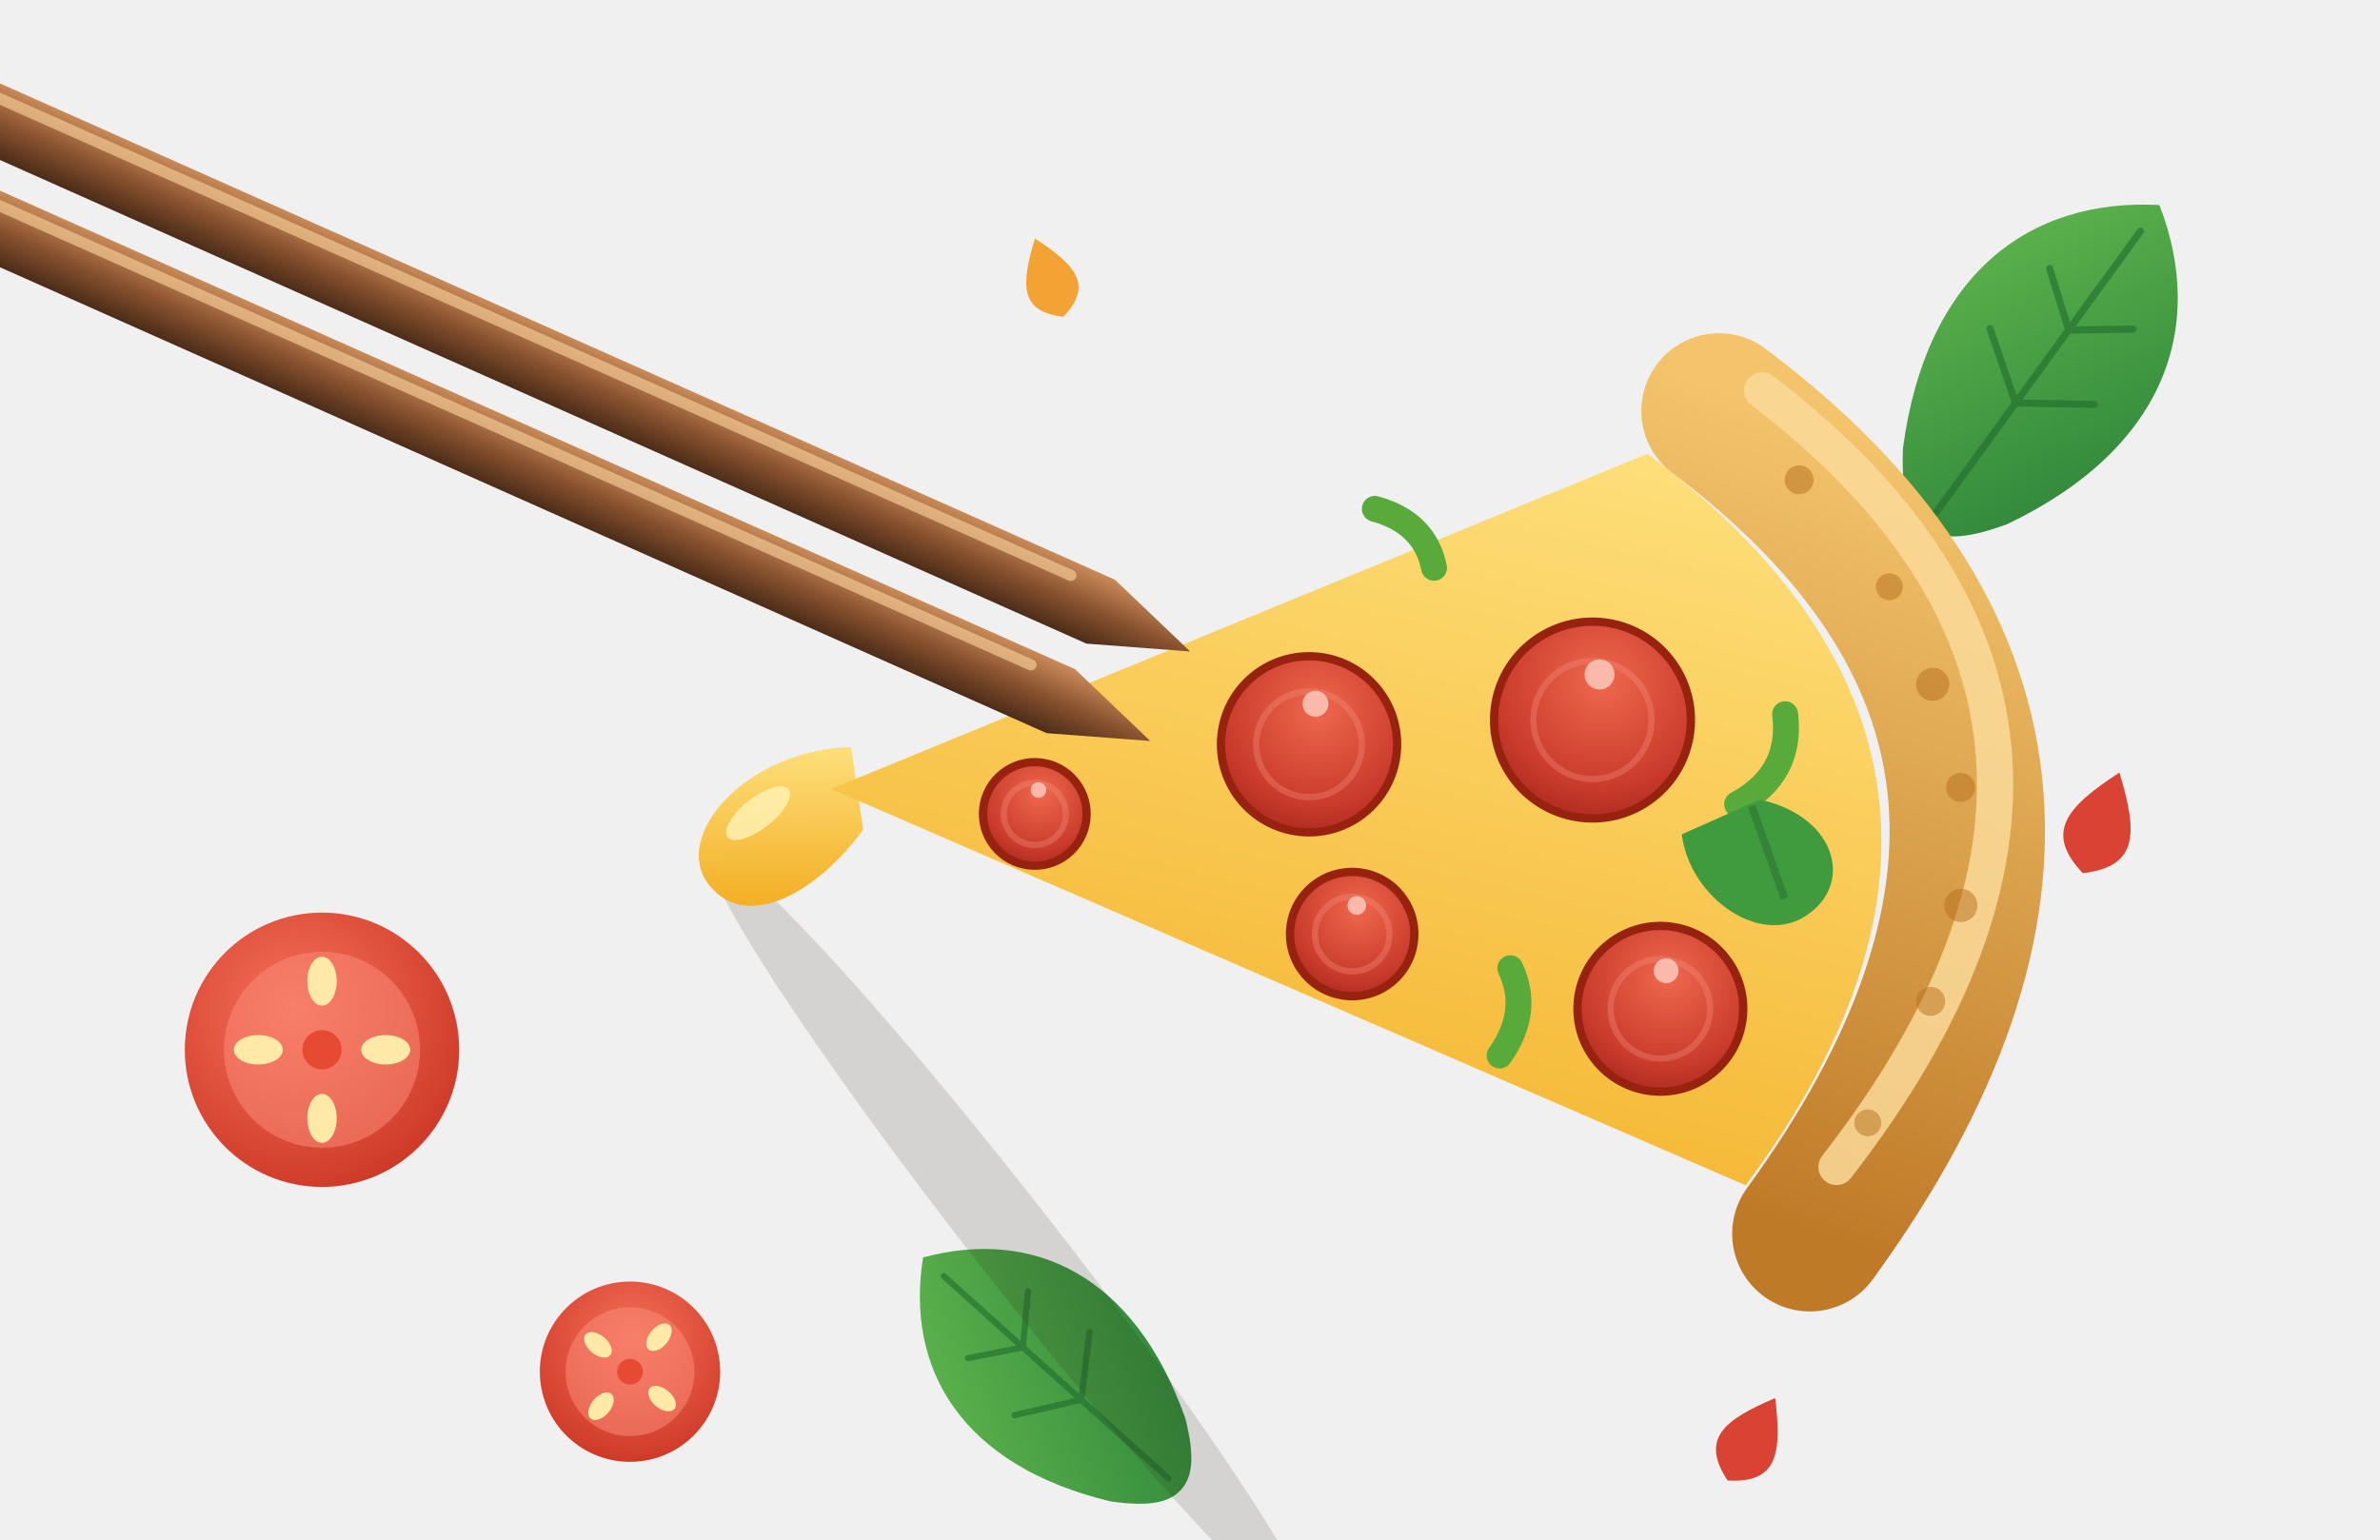
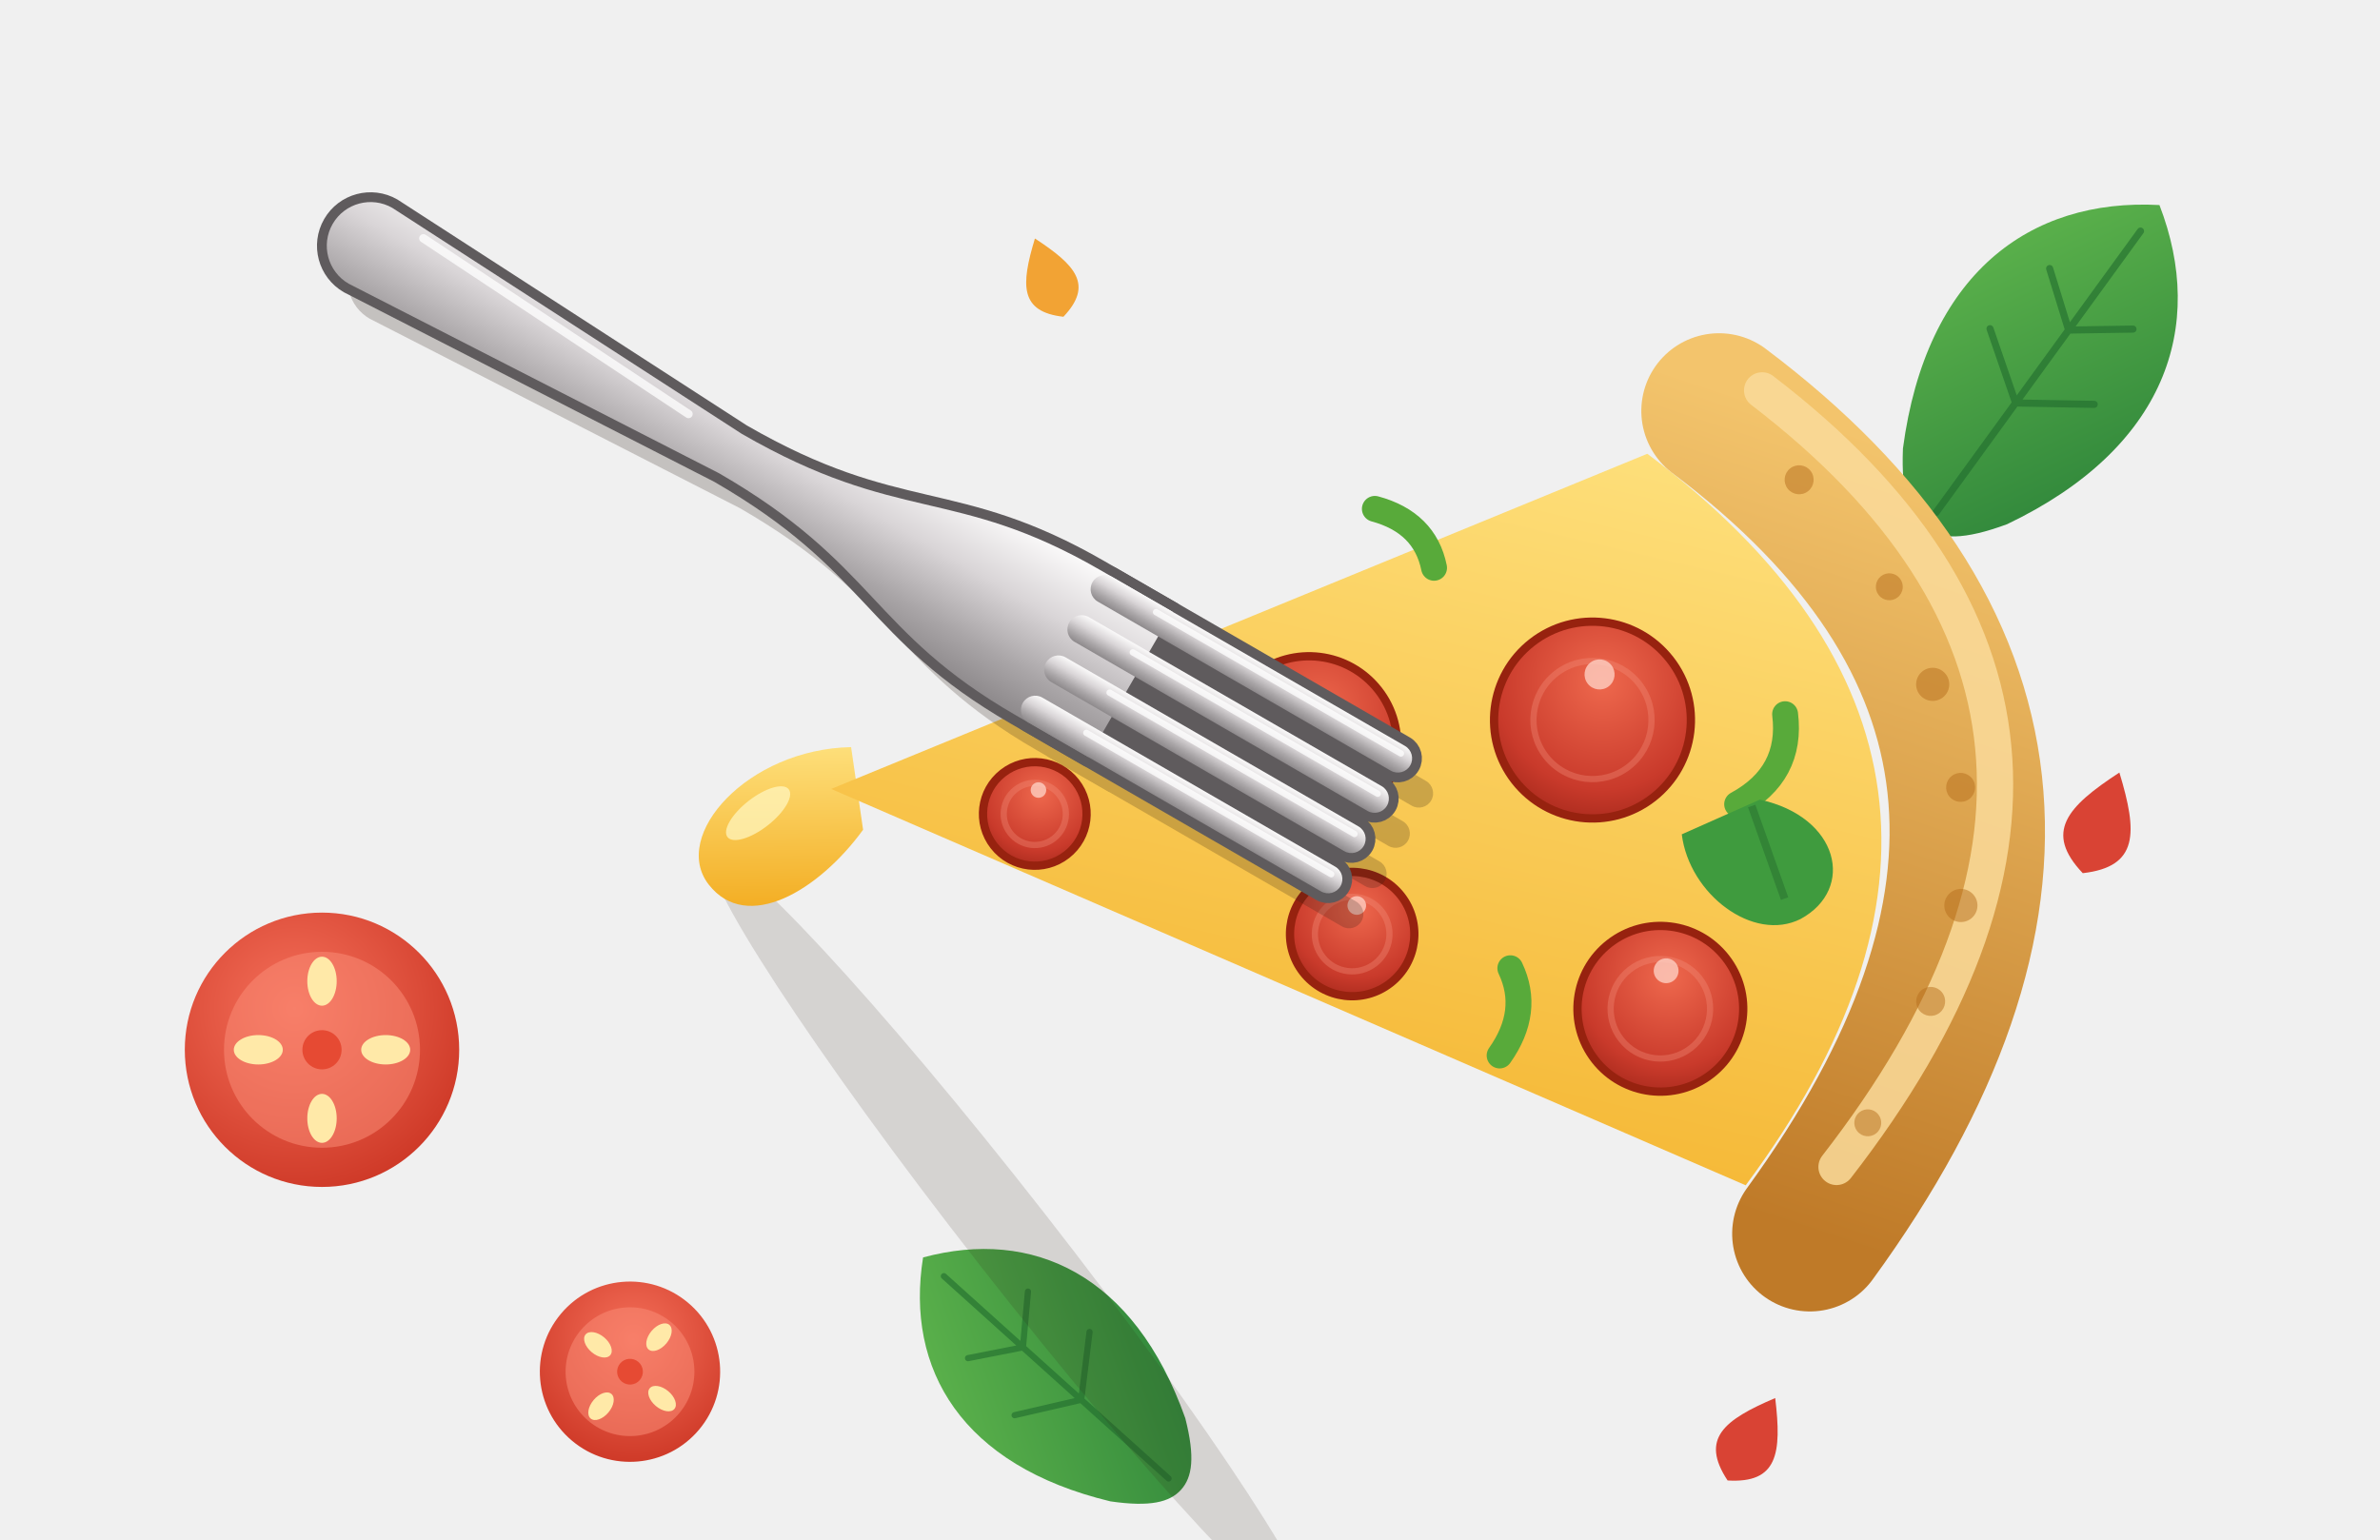
- <svg xmlns="http://www.w3.org/2000/svg" viewBox="0 0 340 220" width="340" height="220" role="img" aria-label="Pizza slice with basil and tomatoes">
+ <svg xmlns="http://www.w3.org/2000/svg" viewBox="0 0 340 220" width="340" height="220" role="img" aria-label="Pizza slice on a fork with basil and tomatoes">
  <defs>
    <linearGradient id="f-pz-cheese" x1="0.1" y1="0" x2="0.9" y2="1">
      <stop offset="0" stop-color="#FFE585" />
      <stop offset="1" stop-color="#F2A91B" />
    </linearGradient>
    <linearGradient id="f-pz-crust" x1="0" y1="0" x2="1" y2="1">
      <stop offset="0" stop-color="#F3C46C" />
      <stop offset="1" stop-color="#BF7A28" />
    </linearGradient>
    <radialGradient id="f-pz-pep" cx="0.38" cy="0.34" r="0.78">
      <stop offset="0" stop-color="#EE684D" />
      <stop offset="0.7" stop-color="#C93A2B" />
      <stop offset="1" stop-color="#A12619" />
    </radialGradient>
-     <linearGradient id="f-rd-w" x1="0" y1="0" x2="0" y2="1">
-       <stop offset="0" stop-color="#C98A58" />
-       <stop offset="0.5" stop-color="#8A5330" />
-       <stop offset="1" stop-color="#4C2C18" />
+     <linearGradient id="f-fk-steel" x1="0" y1="0" x2="0" y2="1">
+       <stop offset="0" stop-color="#FAF9F9" />
+       <stop offset="0.38" stop-color="#D9D5D7" />
+       <stop offset="0.75" stop-color="#A9A5A7" />
+       <stop offset="1" stop-color="#8E8A8C" />
    </linearGradient>
    <linearGradient id="f-bs-leaf" x1="0" y1="0" x2="1" y2="1">
      <stop offset="0" stop-color="#63B94E" />
      <stop offset="1" stop-color="#2A8139" />
    </linearGradient>
    <radialGradient id="f-tm-t" cx="0.4" cy="0.35" r="0.8">
      <stop offset="0" stop-color="#F5705A" />
      <stop offset="1" stop-color="#C8301F" />
    </radialGradient>
  </defs>
  <g transform="translate(300 118) rotate(20) scale(0.9)">
    <path d="M0-9C6-1 8 4 0 8-8 4-6-1 0-9Z" fill="#D6301F" opacity="0.9" />
  </g>
  <g transform="translate(150 40) rotate(-20) scale(0.7)">
    <path d="M0-9C6-1 8 4 0 8-8 4-6-1 0-9Z" fill="#F29A1F" opacity="0.9" />
  </g>
  <g transform="translate(292 52) rotate(36) scale(0.46 0.46) translate(-50 -65)">
    <path d="M50 4C84 26 96 64 70 112c-8 12-14 16-20 16s-12-4-20-16C4 64 16 26 50 4Z" fill="url(#f-bs-leaf)" />
    <path d="M50 14V122M50 52 34 40M50 52 66 40M50 80 30 66M50 80 70 66" fill="none" stroke="#1F6A2D" stroke-width="2.2" stroke-linecap="round" opacity="0.6" />
  </g>
  <g transform="translate(150 196) rotate(-48) scale(0.4 0.4) translate(-50 -65)">
    <path d="M50 4C84 26 96 64 70 112c-8 12-14 16-20 16s-12-4-20-16C4 64 16 26 50 4Z" fill="url(#f-bs-leaf)" />
    <path d="M50 14V122M50 52 34 40M50 52 66 40M50 80 30 66M50 80 70 66" fill="none" stroke="#1F6A2D" stroke-width="2.2" stroke-linecap="round" opacity="0.6" />
  </g>
  <g transform="translate(208 120) rotate(52) scale(0.74 0.74) translate(-120 -125)">
    <ellipse cx="128" cy="240" rx="94" ry="8" fill="#2b1a10" opacity="0.14" />
    <path d="M34 206c-12 16-8 38 4 38 12 0 14-16 10-30Z" fill="url(#f-pz-cheese)" />
    <ellipse cx="33" cy="228" rx="3" ry="7.5" fill="#FFF6BD" opacity="0.75" />
    <path d="M38 214 84 50Q180 24 207 122Z" fill="url(#f-pz-cheese)" />
    <path d="M86 34Q190 6 222 118" fill="none" stroke="url(#f-pz-crust)" stroke-width="30" stroke-linecap="round" />
    <path d="M88 25Q188-1 215 106" fill="none" stroke="#FADB9A" stroke-width="7" stroke-linecap="round" opacity="0.85" />
    <g fill="#B66D1C" opacity="0.5">
      <circle cx="106" cy="30" r="2.8" />
      <circle cx="133" cy="29" r="2.6" />
      <circle cx="153" cy="34" r="3.2" />
      <circle cx="172" cy="42" r="2.8" />
      <circle cx="190" cy="56" r="3.2" />
      <circle cx="201" cy="72" r="2.8" />
      <circle cx="212" cy="96" r="2.6" />
    </g>
    <circle cx="118" cy="90" r="19" fill="url(#f-pz-pep)" stroke="#97220F" stroke-width="1.6" />
    <circle cx="118" cy="90" r="11.4" fill="none" stroke="#F4907A" stroke-width="1.2" opacity="0.35" />
    <circle cx="111.9" cy="83.5" r="2.9" fill="#FFD6CA" opacity="0.75" />
    <circle cx="170" cy="114" r="16" fill="url(#f-pz-pep)" stroke="#97220F" stroke-width="1.6" />
    <circle cx="170" cy="114" r="9.6" fill="none" stroke="#F4907A" stroke-width="1.2" opacity="0.35" />
    <circle cx="164.9" cy="108.6" r="2.4" fill="#FFD6CA" opacity="0.75" />
    <circle cx="88" cy="136" r="17" fill="url(#f-pz-pep)" stroke="#97220F" stroke-width="1.6" />
    <circle cx="88" cy="136" r="10.2" fill="none" stroke="#F4907A" stroke-width="1.2" opacity="0.35" />
    <circle cx="82.6" cy="130.2" r="2.5" fill="#FFD6CA" opacity="0.75" />
    <circle cx="122" cy="152" r="12" fill="url(#f-pz-pep)" stroke="#97220F" stroke-width="1.6" />
    <circle cx="122" cy="152" r="7.2" fill="none" stroke="#F4907A" stroke-width="1.2" opacity="0.35" />
    <circle cx="118.2" cy="147.9" r="1.8" fill="#FFD6CA" opacity="0.75" />
    <circle cx="66" cy="186" r="10" fill="url(#f-pz-pep)" stroke="#97220F" stroke-width="1.6" />
    <circle cx="66" cy="186" r="6.0" fill="none" stroke="#F4907A" stroke-width="1.2" opacity="0.35" />
    <circle cx="62.8" cy="182.6" r="1.5" fill="#FFD6CA" opacity="0.75" />
    <g fill="none" stroke="#58AA3A" stroke-width="5" stroke-linecap="round">
      <path d="M140 60q10 6 8 18" />
      <path d="M146 132q9 2 12 12" />
      <path d="M60 98q8-6 16-2" />
    </g>
    <path d="M150 74c12-10 25-4 23 8-2 10-17 14-27 8Z" fill="#3F9B3E" />
    <path d="M150 76 168 82" stroke="#2D7A33" stroke-width="1.5" opacity="0.7" />
  </g>
-   <g transform="translate(74 58) rotate(24) scale(1 1) translate(-102 -12)">
-     <path d="M0 0H190L204 5 190 10H0Z" fill="url(#f-rd-w)" />
-     <path d="M0 14H190L204 19 190 24H0Z" fill="url(#f-rd-w)" />
-     <path d="M4 2H184" stroke="#F2C894" stroke-width="1.6" stroke-linecap="round" opacity="0.7" />
-     <path d="M4 16H184" stroke="#F2C894" stroke-width="1.6" stroke-linecap="round" opacity="0.7" />
+   <g opacity="0.22" transform="translate(3 5)">
+     <g transform="translate(122 75) rotate(30) scale(-1 1) translate(-86 -16)">
+       <g transform="translate(0 16)" fill="#2b1a10">
+         <rect x="0" y="-12.00" width="52.4" height="4.08" rx="2.04" />
+         <rect x="0" y="-5.36" width="52.4" height="4.08" rx="2.04" />
+         <rect x="0" y="1.28" width="52.4" height="4.08" rx="2.04" />
+         <rect x="0" y="7.92" width="52.4" height="4.08" rx="2.04" />
+         <path d="M40.4 -12H52.4C76.4 -12 80.4 -3.25 106.4 -3.25L165.75 -6.25A6.25 6.25 0 0 1 165.75 6.25L106.4 3.25C80.4 3.25 76.4 12 52.4 12H40.4Z" />
+       </g>
+     </g>
+   </g>
+   <g transform="translate(122 75) rotate(30) scale(-1 1) translate(-86 -16)">
+     <g transform="translate(0 16)">
+       <g fill="#5f5b5d" stroke="#5f5b5d" stroke-width="2.8" stroke-linejoin="round">
+         <rect x="0" y="-12.00" width="52.4" height="4.08" rx="2.04" />
+         <rect x="0" y="-5.36" width="52.4" height="4.08" rx="2.04" />
+         <rect x="0" y="1.28" width="52.4" height="4.08" rx="2.04" />
+         <rect x="0" y="7.92" width="52.4" height="4.08" rx="2.04" />
+         <path d="M40.4 -12H52.4C76.4 -12 80.4 -3.25 106.4 -3.25L165.75 -6.25A6.25 6.25 0 0 1 165.75 6.25L106.4 3.25C80.4 3.25 76.4 12 52.4 12H40.4Z" />
+       </g>
+       <g fill="url(#f-fk-steel)">
+         <path d="M40.4 -12H52.4C76.4 -12 80.4 -3.25 106.4 -3.25L165.75 -6.25A6.25 6.25 0 0 1 165.75 6.25L106.4 3.25C80.4 3.25 76.4 12 52.4 12H40.4Z" />
+         <rect x="0" y="-12.00" width="52.4" height="4.08" rx="2.04" />
+         <rect x="0" y="-5.36" width="52.4" height="4.08" rx="2.04" />
+         <rect x="0" y="1.28" width="52.4" height="4.08" rx="2.04" />
+         <rect x="0" y="7.92" width="52.4" height="4.08" rx="2.04" />
+       </g>
+       <g fill="none" stroke="#fff" stroke-opacity="0.75" stroke-linecap="round">
+         <path d="M2.0 -10.78H42.4" stroke-width="0.90" />
+         <path d="M2.0 -4.14H42.4" stroke-width="0.90" />
+         <path d="M2.0 2.50H42.4" stroke-width="0.90" />
+         <path d="M2.0 9.14H42.4" stroke-width="0.90" />
+         <path d="M114.4 -1.9L159.75 -4.7" stroke-width="1.2" />
+       </g>
+     </g>
  </g>
  <g transform="translate(46 150) rotate(0) scale(0.7 0.7) translate(-30 -30)">
    <circle cx="30" cy="30" r="28" fill="url(#f-tm-t)" />
    <circle cx="30" cy="30" r="20" fill="#F98A74" opacity="0.55" />
    <g fill="#FFE9A8">
      <ellipse cx="30" cy="16" rx="3" ry="5" />
      <ellipse cx="43" cy="30" rx="5" ry="3" />
      <ellipse cx="30" cy="44" rx="3" ry="5" />
      <ellipse cx="17" cy="30" rx="5" ry="3" />
    </g>
    <circle cx="30" cy="30" r="4" fill="#E64A33" />
  </g>
  <g transform="translate(90 196) rotate(40) scale(0.46 0.46) translate(-30 -30)">
    <circle cx="30" cy="30" r="28" fill="url(#f-tm-t)" />
    <circle cx="30" cy="30" r="20" fill="#F98A74" opacity="0.55" />
    <g fill="#FFE9A8">
      <ellipse cx="30" cy="16" rx="3" ry="5" />
      <ellipse cx="43" cy="30" rx="5" ry="3" />
      <ellipse cx="30" cy="44" rx="3" ry="5" />
      <ellipse cx="17" cy="30" rx="5" ry="3" />
    </g>
    <circle cx="30" cy="30" r="4" fill="#E64A33" />
  </g>
  <g transform="translate(250 206) rotate(30) scale(0.8)">
    <path d="M0-9C6-1 8 4 0 8-8 4-6-1 0-9Z" fill="#D6301F" opacity="0.9" />
  </g>
</svg>
